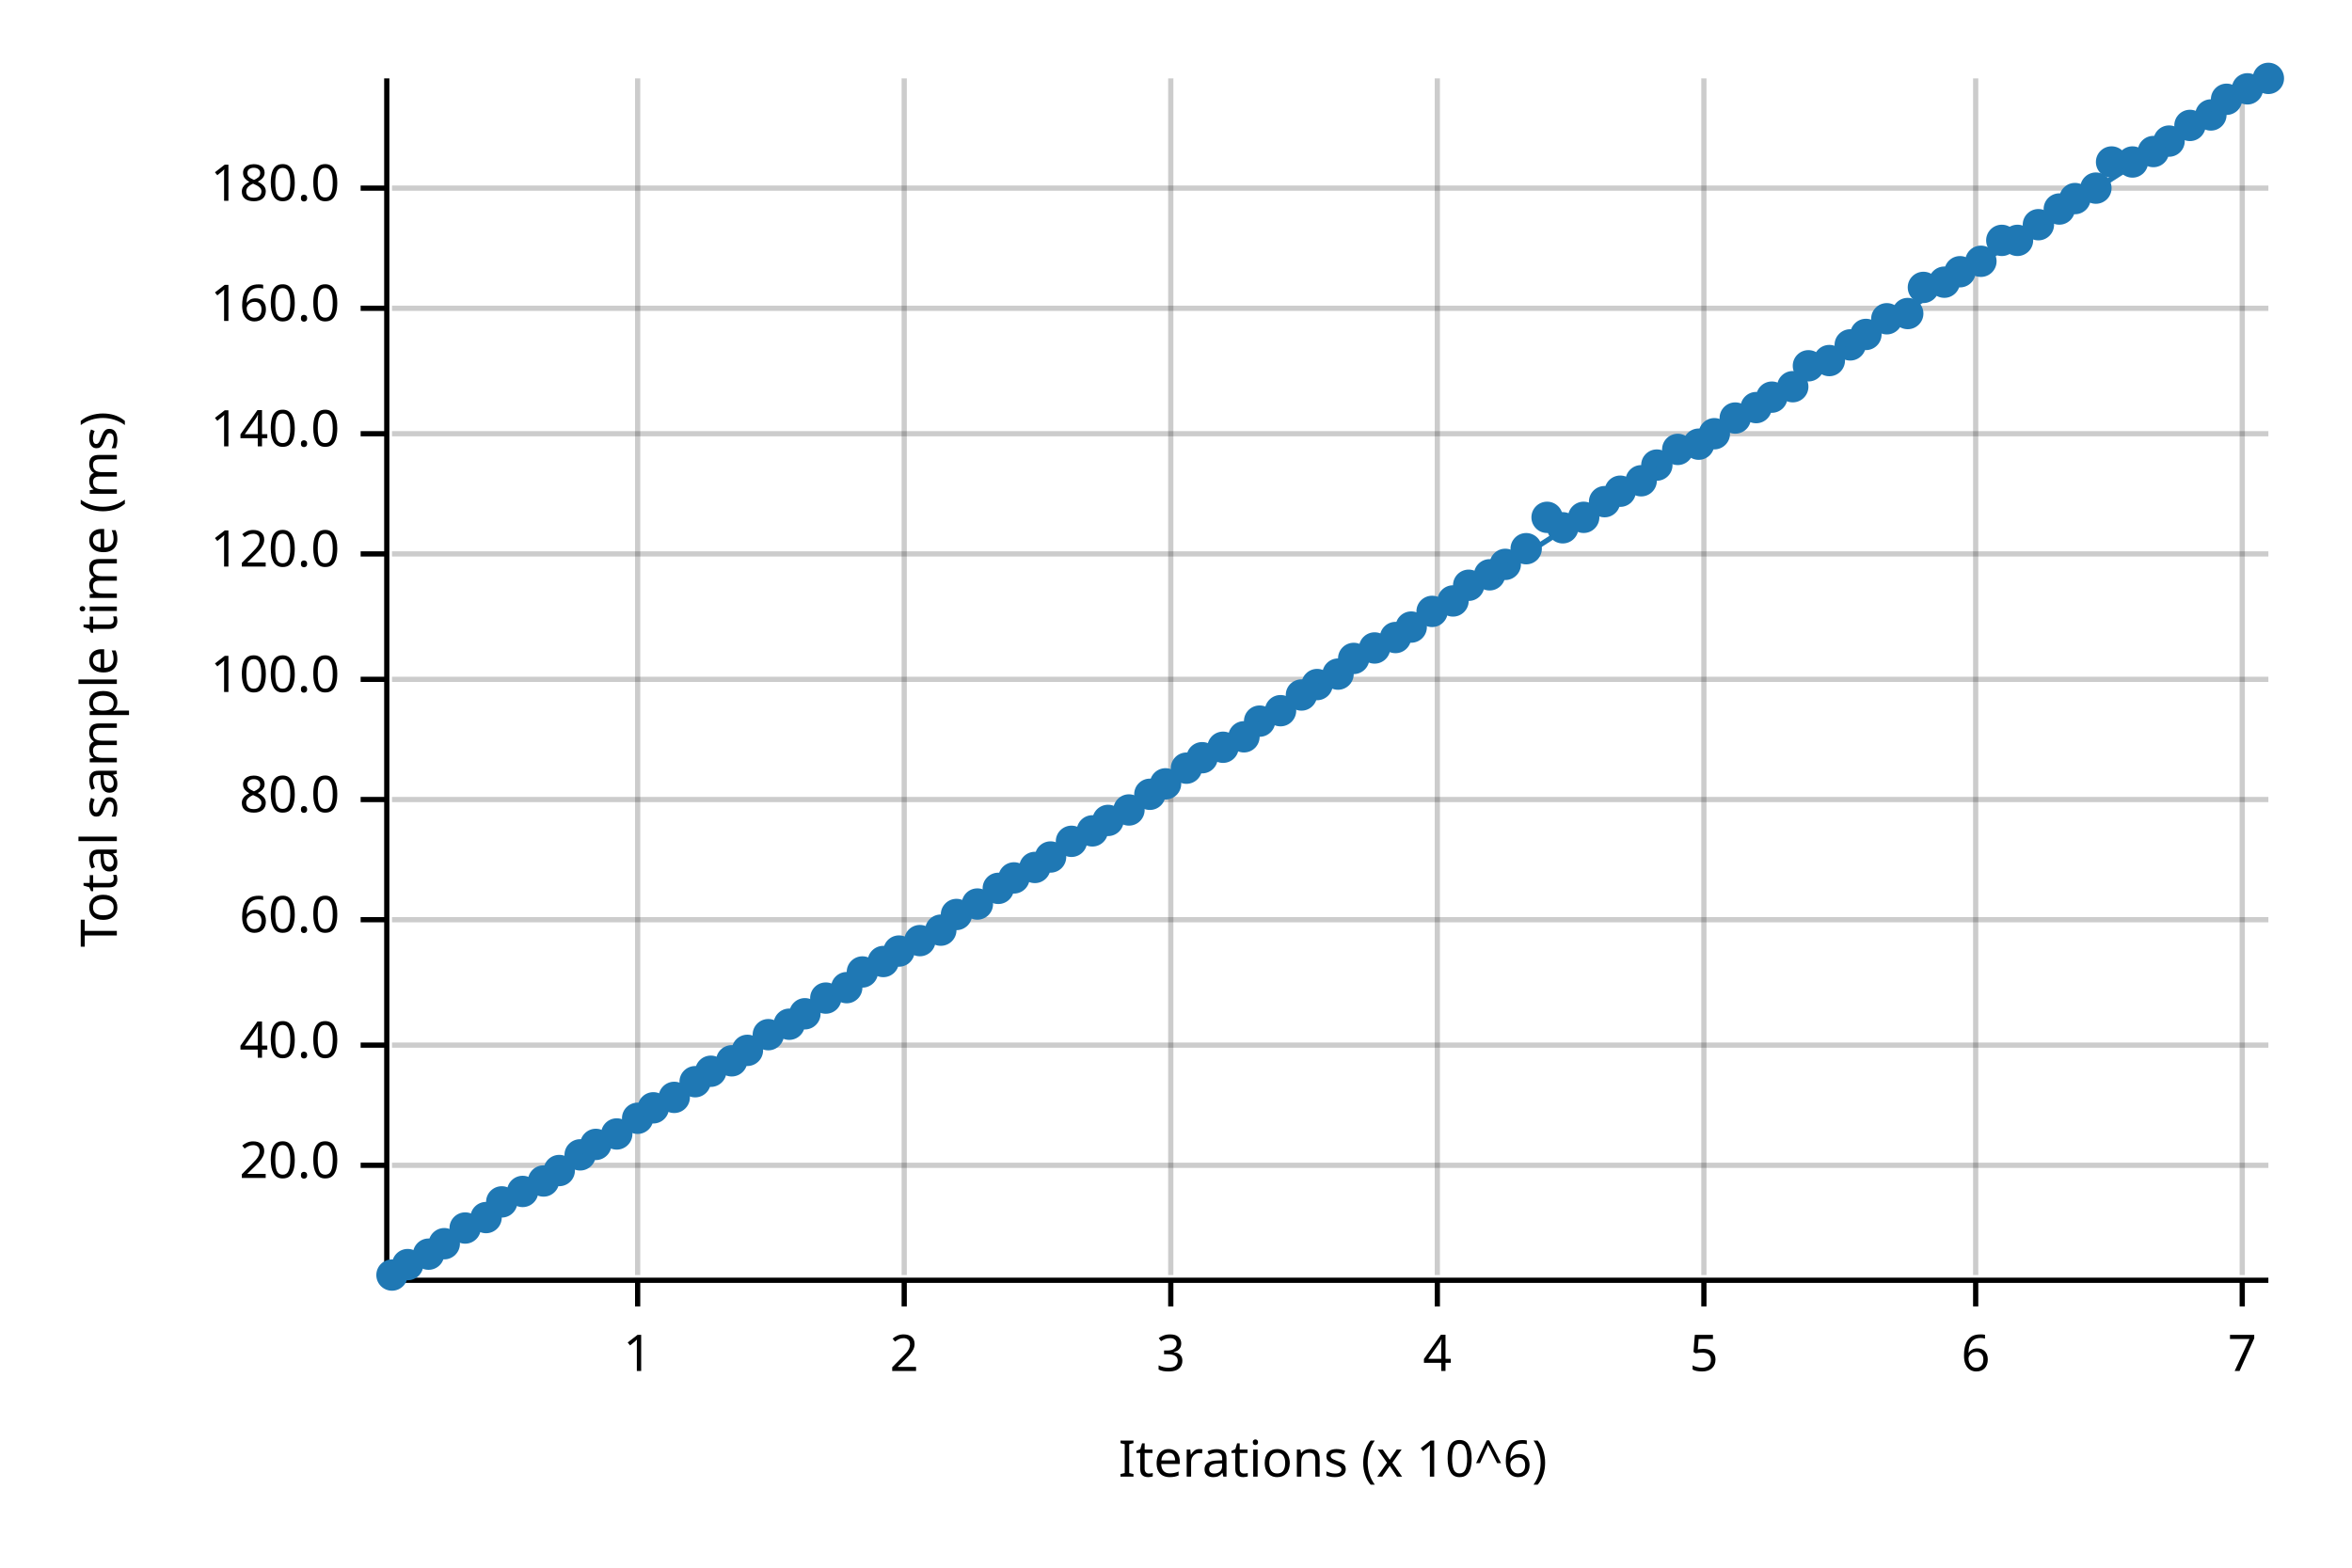
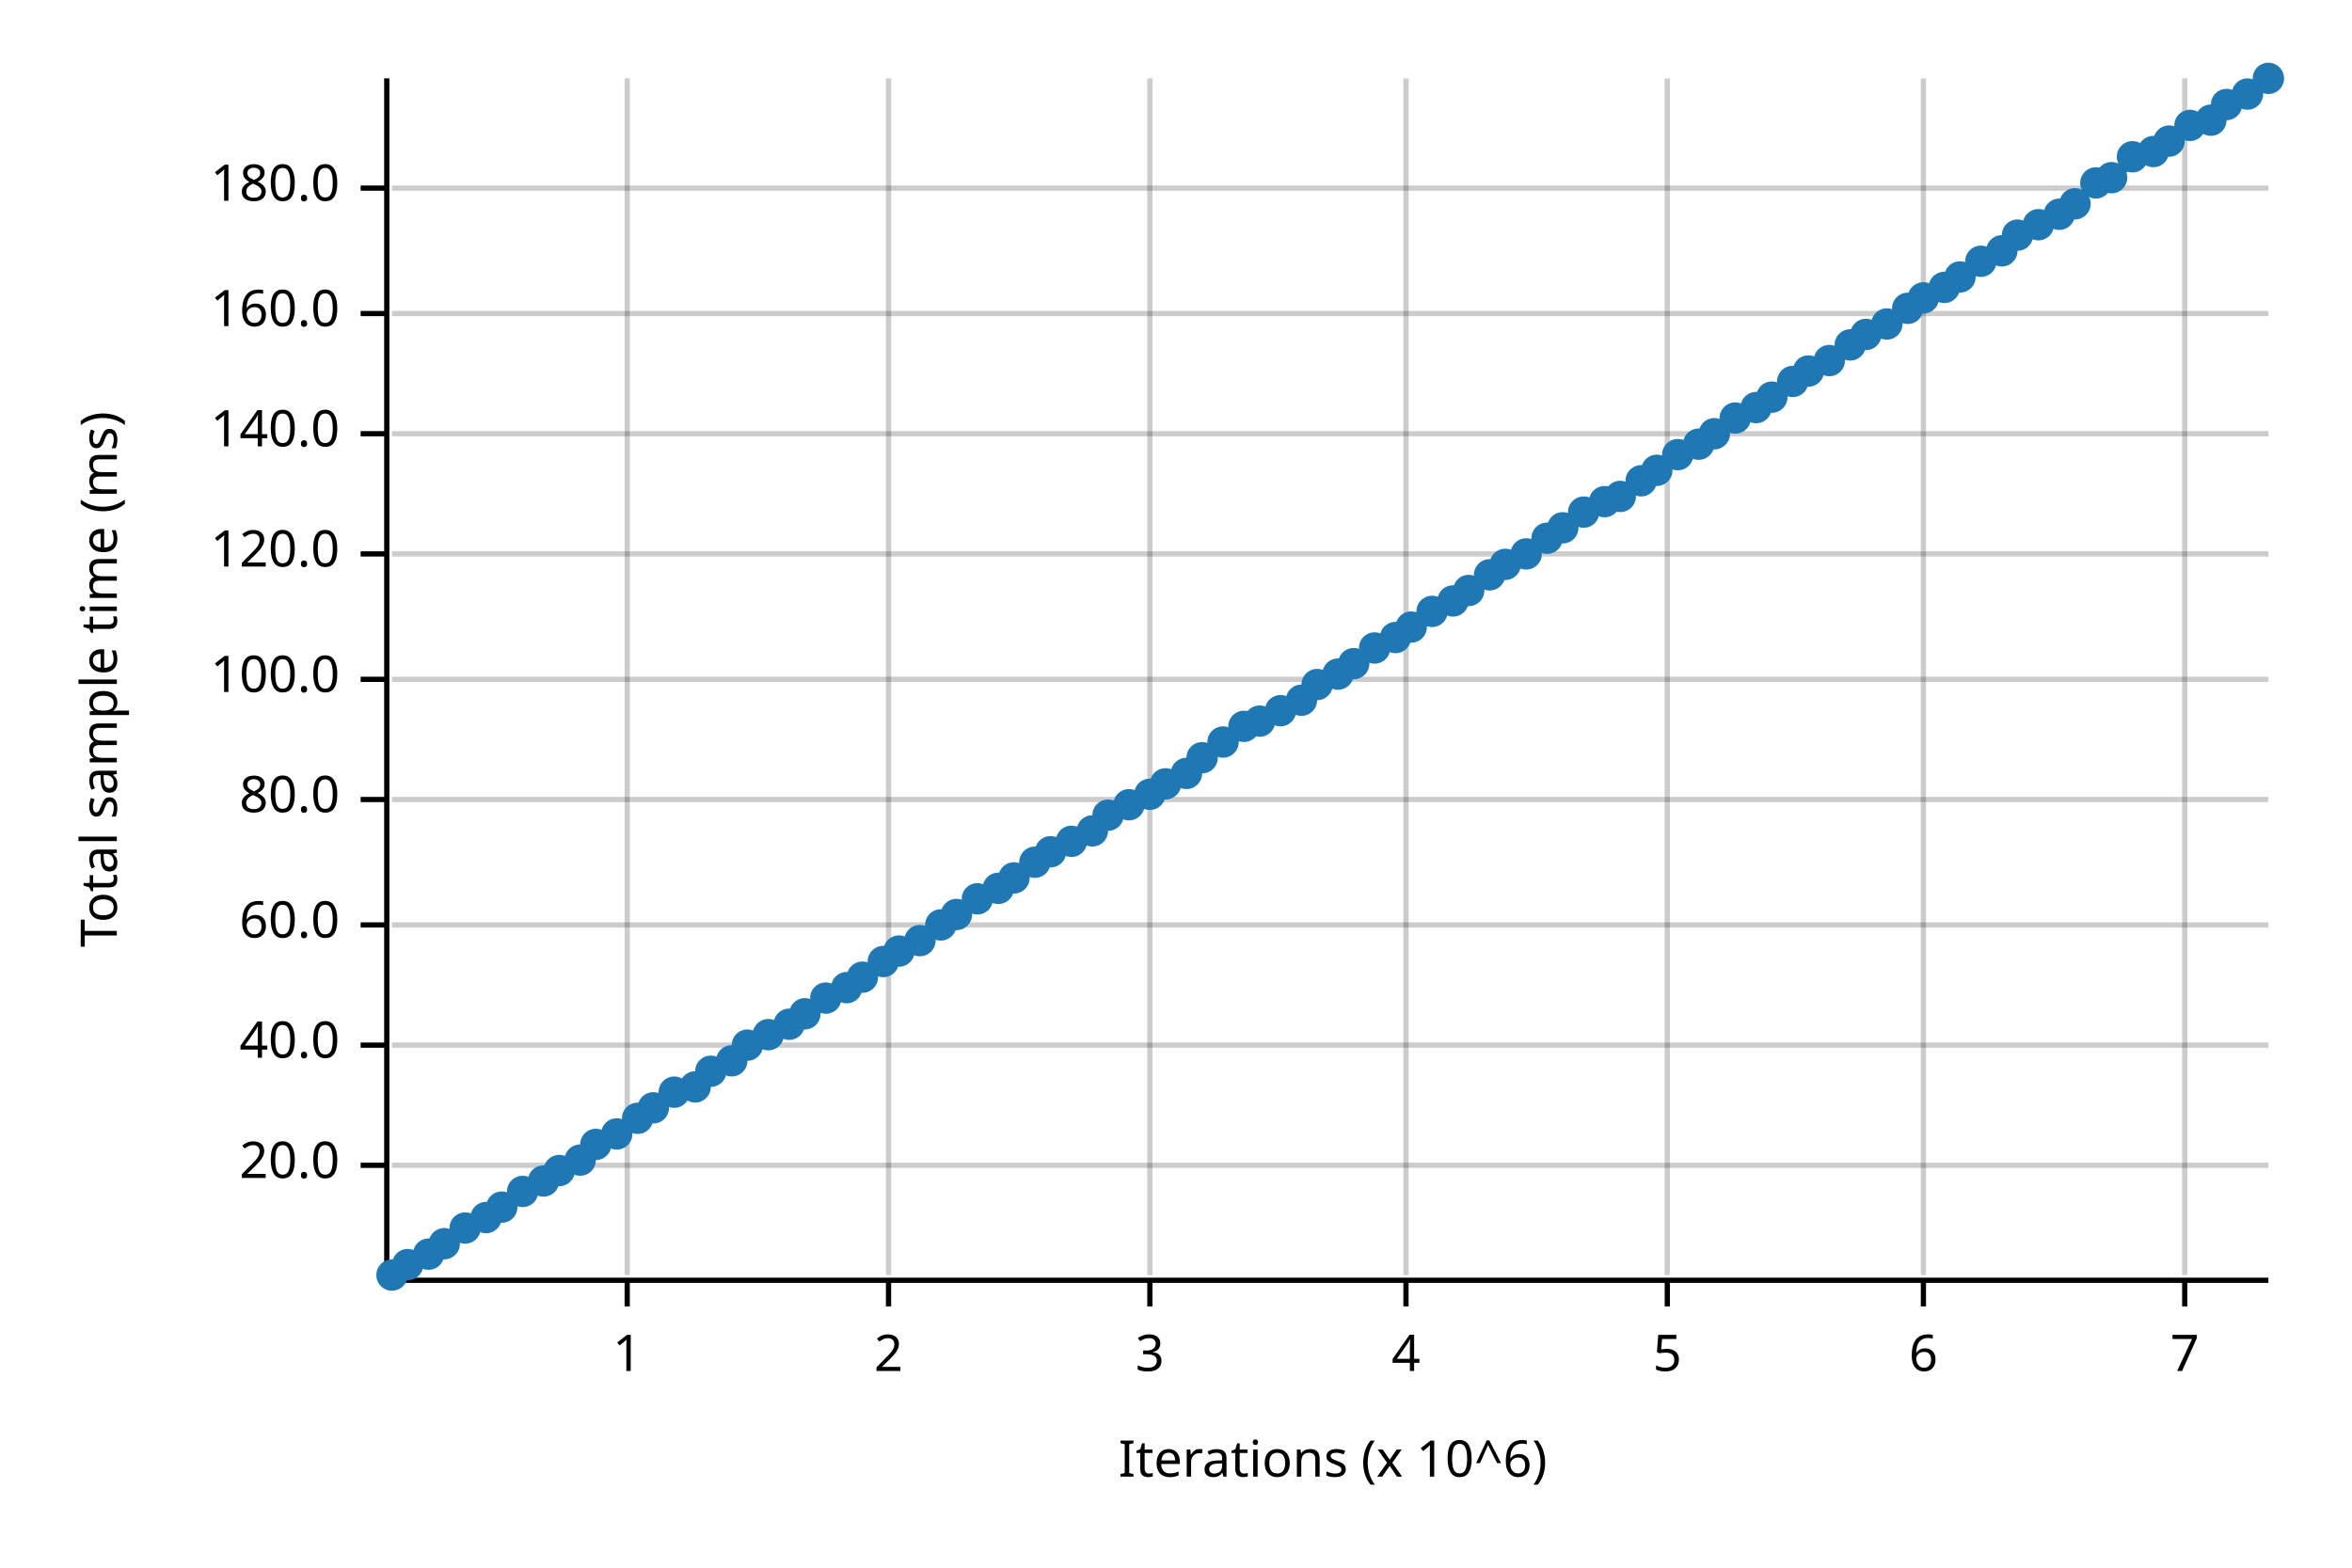
<svg xmlns="http://www.w3.org/2000/svg" width="450" height="300" viewBox="0 0 450 300">
  <text x="15" y="130" dy="0.76em" text-anchor="middle" font-family="sans-serif" font-size="9.677" opacity="1" fill="#000000" transform="rotate(270, 15, 130)">
Total sample time (ms)
</text>
  <text x="255" y="285" dy="-0.5ex" text-anchor="middle" font-family="sans-serif" font-size="9.677" opacity="1" fill="#000000">
Iterations (x 10^6)
</text>
-   <line opacity="0.2" stroke="#000000" stroke-width="1" x1="122" y1="244" x2="122" y2="15" />
-   <line opacity="0.2" stroke="#000000" stroke-width="1" x1="173" y1="244" x2="173" y2="15" />
-   <line opacity="0.2" stroke="#000000" stroke-width="1" x1="224" y1="244" x2="224" y2="15" />
-   <line opacity="0.2" stroke="#000000" stroke-width="1" x1="275" y1="244" x2="275" y2="15" />
-   <line opacity="0.2" stroke="#000000" stroke-width="1" x1="326" y1="244" x2="326" y2="15" />
-   <line opacity="0.2" stroke="#000000" stroke-width="1" x1="378" y1="244" x2="378" y2="15" />
-   <line opacity="0.2" stroke="#000000" stroke-width="1" x1="429" y1="244" x2="429" y2="15" />
+   <line opacity="0.2" stroke="#000000" stroke-width="1" x1="120" y1="244" x2="120" y2="15" />
+   <line opacity="0.2" stroke="#000000" stroke-width="1" x1="170" y1="244" x2="170" y2="15" />
+   <line opacity="0.2" stroke="#000000" stroke-width="1" x1="220" y1="244" x2="220" y2="15" />
+   <line opacity="0.2" stroke="#000000" stroke-width="1" x1="269" y1="244" x2="269" y2="15" />
+   <line opacity="0.2" stroke="#000000" stroke-width="1" x1="319" y1="244" x2="319" y2="15" />
+   <line opacity="0.2" stroke="#000000" stroke-width="1" x1="368" y1="244" x2="368" y2="15" />
+   <line opacity="0.2" stroke="#000000" stroke-width="1" x1="418" y1="244" x2="418" y2="15" />
  <line opacity="0.2" stroke="#000000" stroke-width="1" x1="75" y1="223" x2="434" y2="223" />
  <line opacity="0.2" stroke="#000000" stroke-width="1" x1="75" y1="200" x2="434" y2="200" />
-   <line opacity="0.2" stroke="#000000" stroke-width="1" x1="75" y1="176" x2="434" y2="176" />
+   <line opacity="0.2" stroke="#000000" stroke-width="1" x1="75" y1="177" x2="434" y2="177" />
  <line opacity="0.2" stroke="#000000" stroke-width="1" x1="75" y1="153" x2="434" y2="153" />
  <line opacity="0.2" stroke="#000000" stroke-width="1" x1="75" y1="130" x2="434" y2="130" />
  <line opacity="0.2" stroke="#000000" stroke-width="1" x1="75" y1="106" x2="434" y2="106" />
  <line opacity="0.2" stroke="#000000" stroke-width="1" x1="75" y1="83" x2="434" y2="83" />
-   <line opacity="0.2" stroke="#000000" stroke-width="1" x1="75" y1="59" x2="434" y2="59" />
+   <line opacity="0.2" stroke="#000000" stroke-width="1" x1="75" y1="60" x2="434" y2="60" />
  <line opacity="0.2" stroke="#000000" stroke-width="1" x1="75" y1="36" x2="434" y2="36" />
  <polyline fill="none" opacity="1" stroke="#000000" stroke-width="1" points="74,15 74,244 " />
  <text x="65" y="223" dy="0.5ex" text-anchor="end" font-family="sans-serif" font-size="9.677" opacity="1" fill="#000000">
20.0
</text>
  <polyline fill="none" opacity="1" stroke="#000000" stroke-width="1" points="69,223 74,223 " />
  <text x="65" y="200" dy="0.5ex" text-anchor="end" font-family="sans-serif" font-size="9.677" opacity="1" fill="#000000">
40.0
</text>
  <polyline fill="none" opacity="1" stroke="#000000" stroke-width="1" points="69,200 74,200 " />
-   <text x="65" y="176" dy="0.5ex" text-anchor="end" font-family="sans-serif" font-size="9.677" opacity="1" fill="#000000">
+   <text x="65" y="177" dy="0.5ex" text-anchor="end" font-family="sans-serif" font-size="9.677" opacity="1" fill="#000000">
60.0
</text>
-   <polyline fill="none" opacity="1" stroke="#000000" stroke-width="1" points="69,176 74,176 " />
+   <polyline fill="none" opacity="1" stroke="#000000" stroke-width="1" points="69,177 74,177 " />
  <text x="65" y="153" dy="0.5ex" text-anchor="end" font-family="sans-serif" font-size="9.677" opacity="1" fill="#000000">
80.0
</text>
  <polyline fill="none" opacity="1" stroke="#000000" stroke-width="1" points="69,153 74,153 " />
  <text x="65" y="130" dy="0.5ex" text-anchor="end" font-family="sans-serif" font-size="9.677" opacity="1" fill="#000000">
100.0
</text>
  <polyline fill="none" opacity="1" stroke="#000000" stroke-width="1" points="69,130 74,130 " />
  <text x="65" y="106" dy="0.5ex" text-anchor="end" font-family="sans-serif" font-size="9.677" opacity="1" fill="#000000">
120.0
</text>
  <polyline fill="none" opacity="1" stroke="#000000" stroke-width="1" points="69,106 74,106 " />
  <text x="65" y="83" dy="0.5ex" text-anchor="end" font-family="sans-serif" font-size="9.677" opacity="1" fill="#000000">
140.0
</text>
  <polyline fill="none" opacity="1" stroke="#000000" stroke-width="1" points="69,83 74,83 " />
-   <text x="65" y="59" dy="0.5ex" text-anchor="end" font-family="sans-serif" font-size="9.677" opacity="1" fill="#000000">
+   <text x="65" y="60" dy="0.5ex" text-anchor="end" font-family="sans-serif" font-size="9.677" opacity="1" fill="#000000">
160.0
</text>
-   <polyline fill="none" opacity="1" stroke="#000000" stroke-width="1" points="69,59 74,59 " />
+   <polyline fill="none" opacity="1" stroke="#000000" stroke-width="1" points="69,60 74,60 " />
  <text x="65" y="36" dy="0.5ex" text-anchor="end" font-family="sans-serif" font-size="9.677" opacity="1" fill="#000000">
180.0
</text>
  <polyline fill="none" opacity="1" stroke="#000000" stroke-width="1" points="69,36 74,36 " />
  <polyline fill="none" opacity="1" stroke="#000000" stroke-width="1" points="75,245 434,245 " />
-   <text x="122" y="255" dy="0.76em" text-anchor="middle" font-family="sans-serif" font-size="9.677" opacity="1" fill="#000000">
+   <text x="120" y="255" dy="0.76em" text-anchor="middle" font-family="sans-serif" font-size="9.677" opacity="1" fill="#000000">
1
</text>
-   <polyline fill="none" opacity="1" stroke="#000000" stroke-width="1" points="122,245 122,250 " />
-   <text x="173" y="255" dy="0.76em" text-anchor="middle" font-family="sans-serif" font-size="9.677" opacity="1" fill="#000000">
+   <polyline fill="none" opacity="1" stroke="#000000" stroke-width="1" points="120,245 120,250 " />
+   <text x="170" y="255" dy="0.76em" text-anchor="middle" font-family="sans-serif" font-size="9.677" opacity="1" fill="#000000">
2
</text>
-   <polyline fill="none" opacity="1" stroke="#000000" stroke-width="1" points="173,245 173,250 " />
-   <text x="224" y="255" dy="0.76em" text-anchor="middle" font-family="sans-serif" font-size="9.677" opacity="1" fill="#000000">
+   <polyline fill="none" opacity="1" stroke="#000000" stroke-width="1" points="170,245 170,250 " />
+   <text x="220" y="255" dy="0.76em" text-anchor="middle" font-family="sans-serif" font-size="9.677" opacity="1" fill="#000000">
3
</text>
-   <polyline fill="none" opacity="1" stroke="#000000" stroke-width="1" points="224,245 224,250 " />
-   <text x="275" y="255" dy="0.76em" text-anchor="middle" font-family="sans-serif" font-size="9.677" opacity="1" fill="#000000">
+   <polyline fill="none" opacity="1" stroke="#000000" stroke-width="1" points="220,245 220,250 " />
+   <text x="269" y="255" dy="0.76em" text-anchor="middle" font-family="sans-serif" font-size="9.677" opacity="1" fill="#000000">
4
</text>
-   <polyline fill="none" opacity="1" stroke="#000000" stroke-width="1" points="275,245 275,250 " />
-   <text x="326" y="255" dy="0.76em" text-anchor="middle" font-family="sans-serif" font-size="9.677" opacity="1" fill="#000000">
+   <polyline fill="none" opacity="1" stroke="#000000" stroke-width="1" points="269,245 269,250 " />
+   <text x="319" y="255" dy="0.76em" text-anchor="middle" font-family="sans-serif" font-size="9.677" opacity="1" fill="#000000">
5
</text>
-   <polyline fill="none" opacity="1" stroke="#000000" stroke-width="1" points="326,245 326,250 " />
-   <text x="378" y="255" dy="0.76em" text-anchor="middle" font-family="sans-serif" font-size="9.677" opacity="1" fill="#000000">
+   <polyline fill="none" opacity="1" stroke="#000000" stroke-width="1" points="319,245 319,250 " />
+   <text x="368" y="255" dy="0.76em" text-anchor="middle" font-family="sans-serif" font-size="9.677" opacity="1" fill="#000000">
6
</text>
-   <polyline fill="none" opacity="1" stroke="#000000" stroke-width="1" points="378,245 378,250 " />
-   <text x="429" y="255" dy="0.76em" text-anchor="middle" font-family="sans-serif" font-size="9.677" opacity="1" fill="#000000">
+   <polyline fill="none" opacity="1" stroke="#000000" stroke-width="1" points="368,245 368,250 " />
+   <text x="418" y="255" dy="0.76em" text-anchor="middle" font-family="sans-serif" font-size="9.677" opacity="1" fill="#000000">
7
</text>
-   <polyline fill="none" opacity="1" stroke="#000000" stroke-width="1" points="429,245 429,250 " />
+   <polyline fill="none" opacity="1" stroke="#000000" stroke-width="1" points="418,245 418,250 " />
  <circle cx="75" cy="244" r="3" opacity="1" fill="#1F78B4" stroke="none" stroke-width="1" />
  <circle cx="78" cy="242" r="3" opacity="1" fill="#1F78B4" stroke="none" stroke-width="1" />
  <circle cx="82" cy="240" r="3" opacity="1" fill="#1F78B4" stroke="none" stroke-width="1" />
  <circle cx="85" cy="238" r="3" opacity="1" fill="#1F78B4" stroke="none" stroke-width="1" />
  <circle cx="89" cy="235" r="3" opacity="1" fill="#1F78B4" stroke="none" stroke-width="1" />
  <circle cx="93" cy="233" r="3" opacity="1" fill="#1F78B4" stroke="none" stroke-width="1" />
-   <circle cx="96" cy="230" r="3" opacity="1" fill="#1F78B4" stroke="none" stroke-width="1" />
+   <circle cx="96" cy="231" r="3" opacity="1" fill="#1F78B4" stroke="none" stroke-width="1" />
  <circle cx="100" cy="228" r="3" opacity="1" fill="#1F78B4" stroke="none" stroke-width="1" />
  <circle cx="104" cy="226" r="3" opacity="1" fill="#1F78B4" stroke="none" stroke-width="1" />
  <circle cx="107" cy="224" r="3" opacity="1" fill="#1F78B4" stroke="none" stroke-width="1" />
-   <circle cx="111" cy="221" r="3" opacity="1" fill="#1F78B4" stroke="none" stroke-width="1" />
+   <circle cx="111" cy="222" r="3" opacity="1" fill="#1F78B4" stroke="none" stroke-width="1" />
  <circle cx="114" cy="219" r="3" opacity="1" fill="#1F78B4" stroke="none" stroke-width="1" />
  <circle cx="118" cy="217" r="3" opacity="1" fill="#1F78B4" stroke="none" stroke-width="1" />
  <circle cx="122" cy="214" r="3" opacity="1" fill="#1F78B4" stroke="none" stroke-width="1" />
  <circle cx="125" cy="212" r="3" opacity="1" fill="#1F78B4" stroke="none" stroke-width="1" />
-   <circle cx="129" cy="210" r="3" opacity="1" fill="#1F78B4" stroke="none" stroke-width="1" />
-   <circle cx="133" cy="207" r="3" opacity="1" fill="#1F78B4" stroke="none" stroke-width="1" />
+   <circle cx="129" cy="209" r="3" opacity="1" fill="#1F78B4" stroke="none" stroke-width="1" />
+   <circle cx="133" cy="208" r="3" opacity="1" fill="#1F78B4" stroke="none" stroke-width="1" />
  <circle cx="136" cy="205" r="3" opacity="1" fill="#1F78B4" stroke="none" stroke-width="1" />
  <circle cx="140" cy="203" r="3" opacity="1" fill="#1F78B4" stroke="none" stroke-width="1" />
-   <circle cx="143" cy="201" r="3" opacity="1" fill="#1F78B4" stroke="none" stroke-width="1" />
+   <circle cx="143" cy="200" r="3" opacity="1" fill="#1F78B4" stroke="none" stroke-width="1" />
  <circle cx="147" cy="198" r="3" opacity="1" fill="#1F78B4" stroke="none" stroke-width="1" />
  <circle cx="151" cy="196" r="3" opacity="1" fill="#1F78B4" stroke="none" stroke-width="1" />
  <circle cx="154" cy="194" r="3" opacity="1" fill="#1F78B4" stroke="none" stroke-width="1" />
  <circle cx="158" cy="191" r="3" opacity="1" fill="#1F78B4" stroke="none" stroke-width="1" />
  <circle cx="162" cy="189" r="3" opacity="1" fill="#1F78B4" stroke="none" stroke-width="1" />
-   <circle cx="165" cy="186" r="3" opacity="1" fill="#1F78B4" stroke="none" stroke-width="1" />
+   <circle cx="165" cy="187" r="3" opacity="1" fill="#1F78B4" stroke="none" stroke-width="1" />
  <circle cx="169" cy="184" r="3" opacity="1" fill="#1F78B4" stroke="none" stroke-width="1" />
  <circle cx="172" cy="182" r="3" opacity="1" fill="#1F78B4" stroke="none" stroke-width="1" />
  <circle cx="176" cy="180" r="3" opacity="1" fill="#1F78B4" stroke="none" stroke-width="1" />
-   <circle cx="180" cy="178" r="3" opacity="1" fill="#1F78B4" stroke="none" stroke-width="1" />
+   <circle cx="180" cy="177" r="3" opacity="1" fill="#1F78B4" stroke="none" stroke-width="1" />
  <circle cx="183" cy="175" r="3" opacity="1" fill="#1F78B4" stroke="none" stroke-width="1" />
-   <circle cx="187" cy="173" r="3" opacity="1" fill="#1F78B4" stroke="none" stroke-width="1" />
+   <circle cx="187" cy="172" r="3" opacity="1" fill="#1F78B4" stroke="none" stroke-width="1" />
  <circle cx="191" cy="170" r="3" opacity="1" fill="#1F78B4" stroke="none" stroke-width="1" />
  <circle cx="194" cy="168" r="3" opacity="1" fill="#1F78B4" stroke="none" stroke-width="1" />
-   <circle cx="198" cy="166" r="3" opacity="1" fill="#1F78B4" stroke="none" stroke-width="1" />
-   <circle cx="201" cy="164" r="3" opacity="1" fill="#1F78B4" stroke="none" stroke-width="1" />
+   <circle cx="198" cy="165" r="3" opacity="1" fill="#1F78B4" stroke="none" stroke-width="1" />
+   <circle cx="201" cy="163" r="3" opacity="1" fill="#1F78B4" stroke="none" stroke-width="1" />
  <circle cx="205" cy="161" r="3" opacity="1" fill="#1F78B4" stroke="none" stroke-width="1" />
  <circle cx="209" cy="159" r="3" opacity="1" fill="#1F78B4" stroke="none" stroke-width="1" />
-   <circle cx="212" cy="157" r="3" opacity="1" fill="#1F78B4" stroke="none" stroke-width="1" />
-   <circle cx="216" cy="155" r="3" opacity="1" fill="#1F78B4" stroke="none" stroke-width="1" />
+   <circle cx="212" cy="156" r="3" opacity="1" fill="#1F78B4" stroke="none" stroke-width="1" />
+   <circle cx="216" cy="154" r="3" opacity="1" fill="#1F78B4" stroke="none" stroke-width="1" />
  <circle cx="220" cy="152" r="3" opacity="1" fill="#1F78B4" stroke="none" stroke-width="1" />
  <circle cx="223" cy="150" r="3" opacity="1" fill="#1F78B4" stroke="none" stroke-width="1" />
-   <circle cx="227" cy="147" r="3" opacity="1" fill="#1F78B4" stroke="none" stroke-width="1" />
+   <circle cx="227" cy="148" r="3" opacity="1" fill="#1F78B4" stroke="none" stroke-width="1" />
  <circle cx="230" cy="145" r="3" opacity="1" fill="#1F78B4" stroke="none" stroke-width="1" />
-   <circle cx="234" cy="143" r="3" opacity="1" fill="#1F78B4" stroke="none" stroke-width="1" />
-   <circle cx="238" cy="141" r="3" opacity="1" fill="#1F78B4" stroke="none" stroke-width="1" />
+   <circle cx="234" cy="142" r="3" opacity="1" fill="#1F78B4" stroke="none" stroke-width="1" />
+   <circle cx="238" cy="139" r="3" opacity="1" fill="#1F78B4" stroke="none" stroke-width="1" />
  <circle cx="241" cy="138" r="3" opacity="1" fill="#1F78B4" stroke="none" stroke-width="1" />
  <circle cx="245" cy="136" r="3" opacity="1" fill="#1F78B4" stroke="none" stroke-width="1" />
-   <circle cx="249" cy="133" r="3" opacity="1" fill="#1F78B4" stroke="none" stroke-width="1" />
+   <circle cx="249" cy="134" r="3" opacity="1" fill="#1F78B4" stroke="none" stroke-width="1" />
  <circle cx="252" cy="131" r="3" opacity="1" fill="#1F78B4" stroke="none" stroke-width="1" />
  <circle cx="256" cy="129" r="3" opacity="1" fill="#1F78B4" stroke="none" stroke-width="1" />
-   <circle cx="259" cy="126" r="3" opacity="1" fill="#1F78B4" stroke="none" stroke-width="1" />
+   <circle cx="259" cy="127" r="3" opacity="1" fill="#1F78B4" stroke="none" stroke-width="1" />
  <circle cx="263" cy="124" r="3" opacity="1" fill="#1F78B4" stroke="none" stroke-width="1" />
  <circle cx="267" cy="122" r="3" opacity="1" fill="#1F78B4" stroke="none" stroke-width="1" />
  <circle cx="270" cy="120" r="3" opacity="1" fill="#1F78B4" stroke="none" stroke-width="1" />
  <circle cx="274" cy="117" r="3" opacity="1" fill="#1F78B4" stroke="none" stroke-width="1" />
  <circle cx="278" cy="115" r="3" opacity="1" fill="#1F78B4" stroke="none" stroke-width="1" />
-   <circle cx="281" cy="112" r="3" opacity="1" fill="#1F78B4" stroke="none" stroke-width="1" />
+   <circle cx="281" cy="113" r="3" opacity="1" fill="#1F78B4" stroke="none" stroke-width="1" />
  <circle cx="285" cy="110" r="3" opacity="1" fill="#1F78B4" stroke="none" stroke-width="1" />
  <circle cx="288" cy="108" r="3" opacity="1" fill="#1F78B4" stroke="none" stroke-width="1" />
-   <circle cx="292" cy="105" r="3" opacity="1" fill="#1F78B4" stroke="none" stroke-width="1" />
-   <circle cx="296" cy="99" r="3" opacity="1" fill="#1F78B4" stroke="none" stroke-width="1" />
+   <circle cx="292" cy="106" r="3" opacity="1" fill="#1F78B4" stroke="none" stroke-width="1" />
+   <circle cx="296" cy="103" r="3" opacity="1" fill="#1F78B4" stroke="none" stroke-width="1" />
  <circle cx="299" cy="101" r="3" opacity="1" fill="#1F78B4" stroke="none" stroke-width="1" />
-   <circle cx="303" cy="99" r="3" opacity="1" fill="#1F78B4" stroke="none" stroke-width="1" />
+   <circle cx="303" cy="98" r="3" opacity="1" fill="#1F78B4" stroke="none" stroke-width="1" />
  <circle cx="307" cy="96" r="3" opacity="1" fill="#1F78B4" stroke="none" stroke-width="1" />
-   <circle cx="310" cy="94" r="3" opacity="1" fill="#1F78B4" stroke="none" stroke-width="1" />
+   <circle cx="310" cy="95" r="3" opacity="1" fill="#1F78B4" stroke="none" stroke-width="1" />
  <circle cx="314" cy="92" r="3" opacity="1" fill="#1F78B4" stroke="none" stroke-width="1" />
-   <circle cx="317" cy="89" r="3" opacity="1" fill="#1F78B4" stroke="none" stroke-width="1" />
-   <circle cx="321" cy="86" r="3" opacity="1" fill="#1F78B4" stroke="none" stroke-width="1" />
+   <circle cx="317" cy="90" r="3" opacity="1" fill="#1F78B4" stroke="none" stroke-width="1" />
+   <circle cx="321" cy="87" r="3" opacity="1" fill="#1F78B4" stroke="none" stroke-width="1" />
  <circle cx="325" cy="85" r="3" opacity="1" fill="#1F78B4" stroke="none" stroke-width="1" />
  <circle cx="328" cy="83" r="3" opacity="1" fill="#1F78B4" stroke="none" stroke-width="1" />
  <circle cx="332" cy="80" r="3" opacity="1" fill="#1F78B4" stroke="none" stroke-width="1" />
  <circle cx="336" cy="78" r="3" opacity="1" fill="#1F78B4" stroke="none" stroke-width="1" />
  <circle cx="339" cy="76" r="3" opacity="1" fill="#1F78B4" stroke="none" stroke-width="1" />
-   <circle cx="343" cy="74" r="3" opacity="1" fill="#1F78B4" stroke="none" stroke-width="1" />
-   <circle cx="346" cy="70" r="3" opacity="1" fill="#1F78B4" stroke="none" stroke-width="1" />
+   <circle cx="343" cy="73" r="3" opacity="1" fill="#1F78B4" stroke="none" stroke-width="1" />
+   <circle cx="346" cy="71" r="3" opacity="1" fill="#1F78B4" stroke="none" stroke-width="1" />
  <circle cx="350" cy="69" r="3" opacity="1" fill="#1F78B4" stroke="none" stroke-width="1" />
  <circle cx="354" cy="66" r="3" opacity="1" fill="#1F78B4" stroke="none" stroke-width="1" />
  <circle cx="357" cy="64" r="3" opacity="1" fill="#1F78B4" stroke="none" stroke-width="1" />
-   <circle cx="361" cy="61" r="3" opacity="1" fill="#1F78B4" stroke="none" stroke-width="1" />
-   <circle cx="365" cy="60" r="3" opacity="1" fill="#1F78B4" stroke="none" stroke-width="1" />
-   <circle cx="368" cy="55" r="3" opacity="1" fill="#1F78B4" stroke="none" stroke-width="1" />
-   <circle cx="372" cy="54" r="3" opacity="1" fill="#1F78B4" stroke="none" stroke-width="1" />
-   <circle cx="375" cy="52" r="3" opacity="1" fill="#1F78B4" stroke="none" stroke-width="1" />
+   <circle cx="361" cy="62" r="3" opacity="1" fill="#1F78B4" stroke="none" stroke-width="1" />
+   <circle cx="365" cy="59" r="3" opacity="1" fill="#1F78B4" stroke="none" stroke-width="1" />
+   <circle cx="368" cy="57" r="3" opacity="1" fill="#1F78B4" stroke="none" stroke-width="1" />
+   <circle cx="372" cy="55" r="3" opacity="1" fill="#1F78B4" stroke="none" stroke-width="1" />
+   <circle cx="375" cy="53" r="3" opacity="1" fill="#1F78B4" stroke="none" stroke-width="1" />
  <circle cx="379" cy="50" r="3" opacity="1" fill="#1F78B4" stroke="none" stroke-width="1" />
-   <circle cx="383" cy="46" r="3" opacity="1" fill="#1F78B4" stroke="none" stroke-width="1" />
-   <circle cx="386" cy="46" r="3" opacity="1" fill="#1F78B4" stroke="none" stroke-width="1" />
+   <circle cx="383" cy="48" r="3" opacity="1" fill="#1F78B4" stroke="none" stroke-width="1" />
+   <circle cx="386" cy="45" r="3" opacity="1" fill="#1F78B4" stroke="none" stroke-width="1" />
  <circle cx="390" cy="43" r="3" opacity="1" fill="#1F78B4" stroke="none" stroke-width="1" />
-   <circle cx="394" cy="40" r="3" opacity="1" fill="#1F78B4" stroke="none" stroke-width="1" />
-   <circle cx="397" cy="38" r="3" opacity="1" fill="#1F78B4" stroke="none" stroke-width="1" />
-   <circle cx="401" cy="36" r="3" opacity="1" fill="#1F78B4" stroke="none" stroke-width="1" />
-   <circle cx="404" cy="31" r="3" opacity="1" fill="#1F78B4" stroke="none" stroke-width="1" />
-   <circle cx="408" cy="31" r="3" opacity="1" fill="#1F78B4" stroke="none" stroke-width="1" />
+   <circle cx="394" cy="41" r="3" opacity="1" fill="#1F78B4" stroke="none" stroke-width="1" />
+   <circle cx="397" cy="39" r="3" opacity="1" fill="#1F78B4" stroke="none" stroke-width="1" />
+   <circle cx="401" cy="35" r="3" opacity="1" fill="#1F78B4" stroke="none" stroke-width="1" />
+   <circle cx="404" cy="34" r="3" opacity="1" fill="#1F78B4" stroke="none" stroke-width="1" />
+   <circle cx="408" cy="30" r="3" opacity="1" fill="#1F78B4" stroke="none" stroke-width="1" />
  <circle cx="412" cy="29" r="3" opacity="1" fill="#1F78B4" stroke="none" stroke-width="1" />
  <circle cx="415" cy="27" r="3" opacity="1" fill="#1F78B4" stroke="none" stroke-width="1" />
  <circle cx="419" cy="24" r="3" opacity="1" fill="#1F78B4" stroke="none" stroke-width="1" />
-   <circle cx="423" cy="22" r="3" opacity="1" fill="#1F78B4" stroke="none" stroke-width="1" />
-   <circle cx="426" cy="19" r="3" opacity="1" fill="#1F78B4" stroke="none" stroke-width="1" />
-   <circle cx="430" cy="17" r="3" opacity="1" fill="#1F78B4" stroke="none" stroke-width="1" />
+   <circle cx="423" cy="23" r="3" opacity="1" fill="#1F78B4" stroke="none" stroke-width="1" />
+   <circle cx="426" cy="20" r="3" opacity="1" fill="#1F78B4" stroke="none" stroke-width="1" />
+   <circle cx="430" cy="18" r="3" opacity="1" fill="#1F78B4" stroke="none" stroke-width="1" />
  <circle cx="434" cy="15" r="3" opacity="1" fill="#1F78B4" stroke="none" stroke-width="1" />
  <polyline fill="none" opacity="1" stroke="#1F78B4" stroke-width="1" points="75,245 434,15 " />
  <polygon opacity="0.25" fill="#1F78B4" points="75,245 434,15 434,15 " />
</svg>
